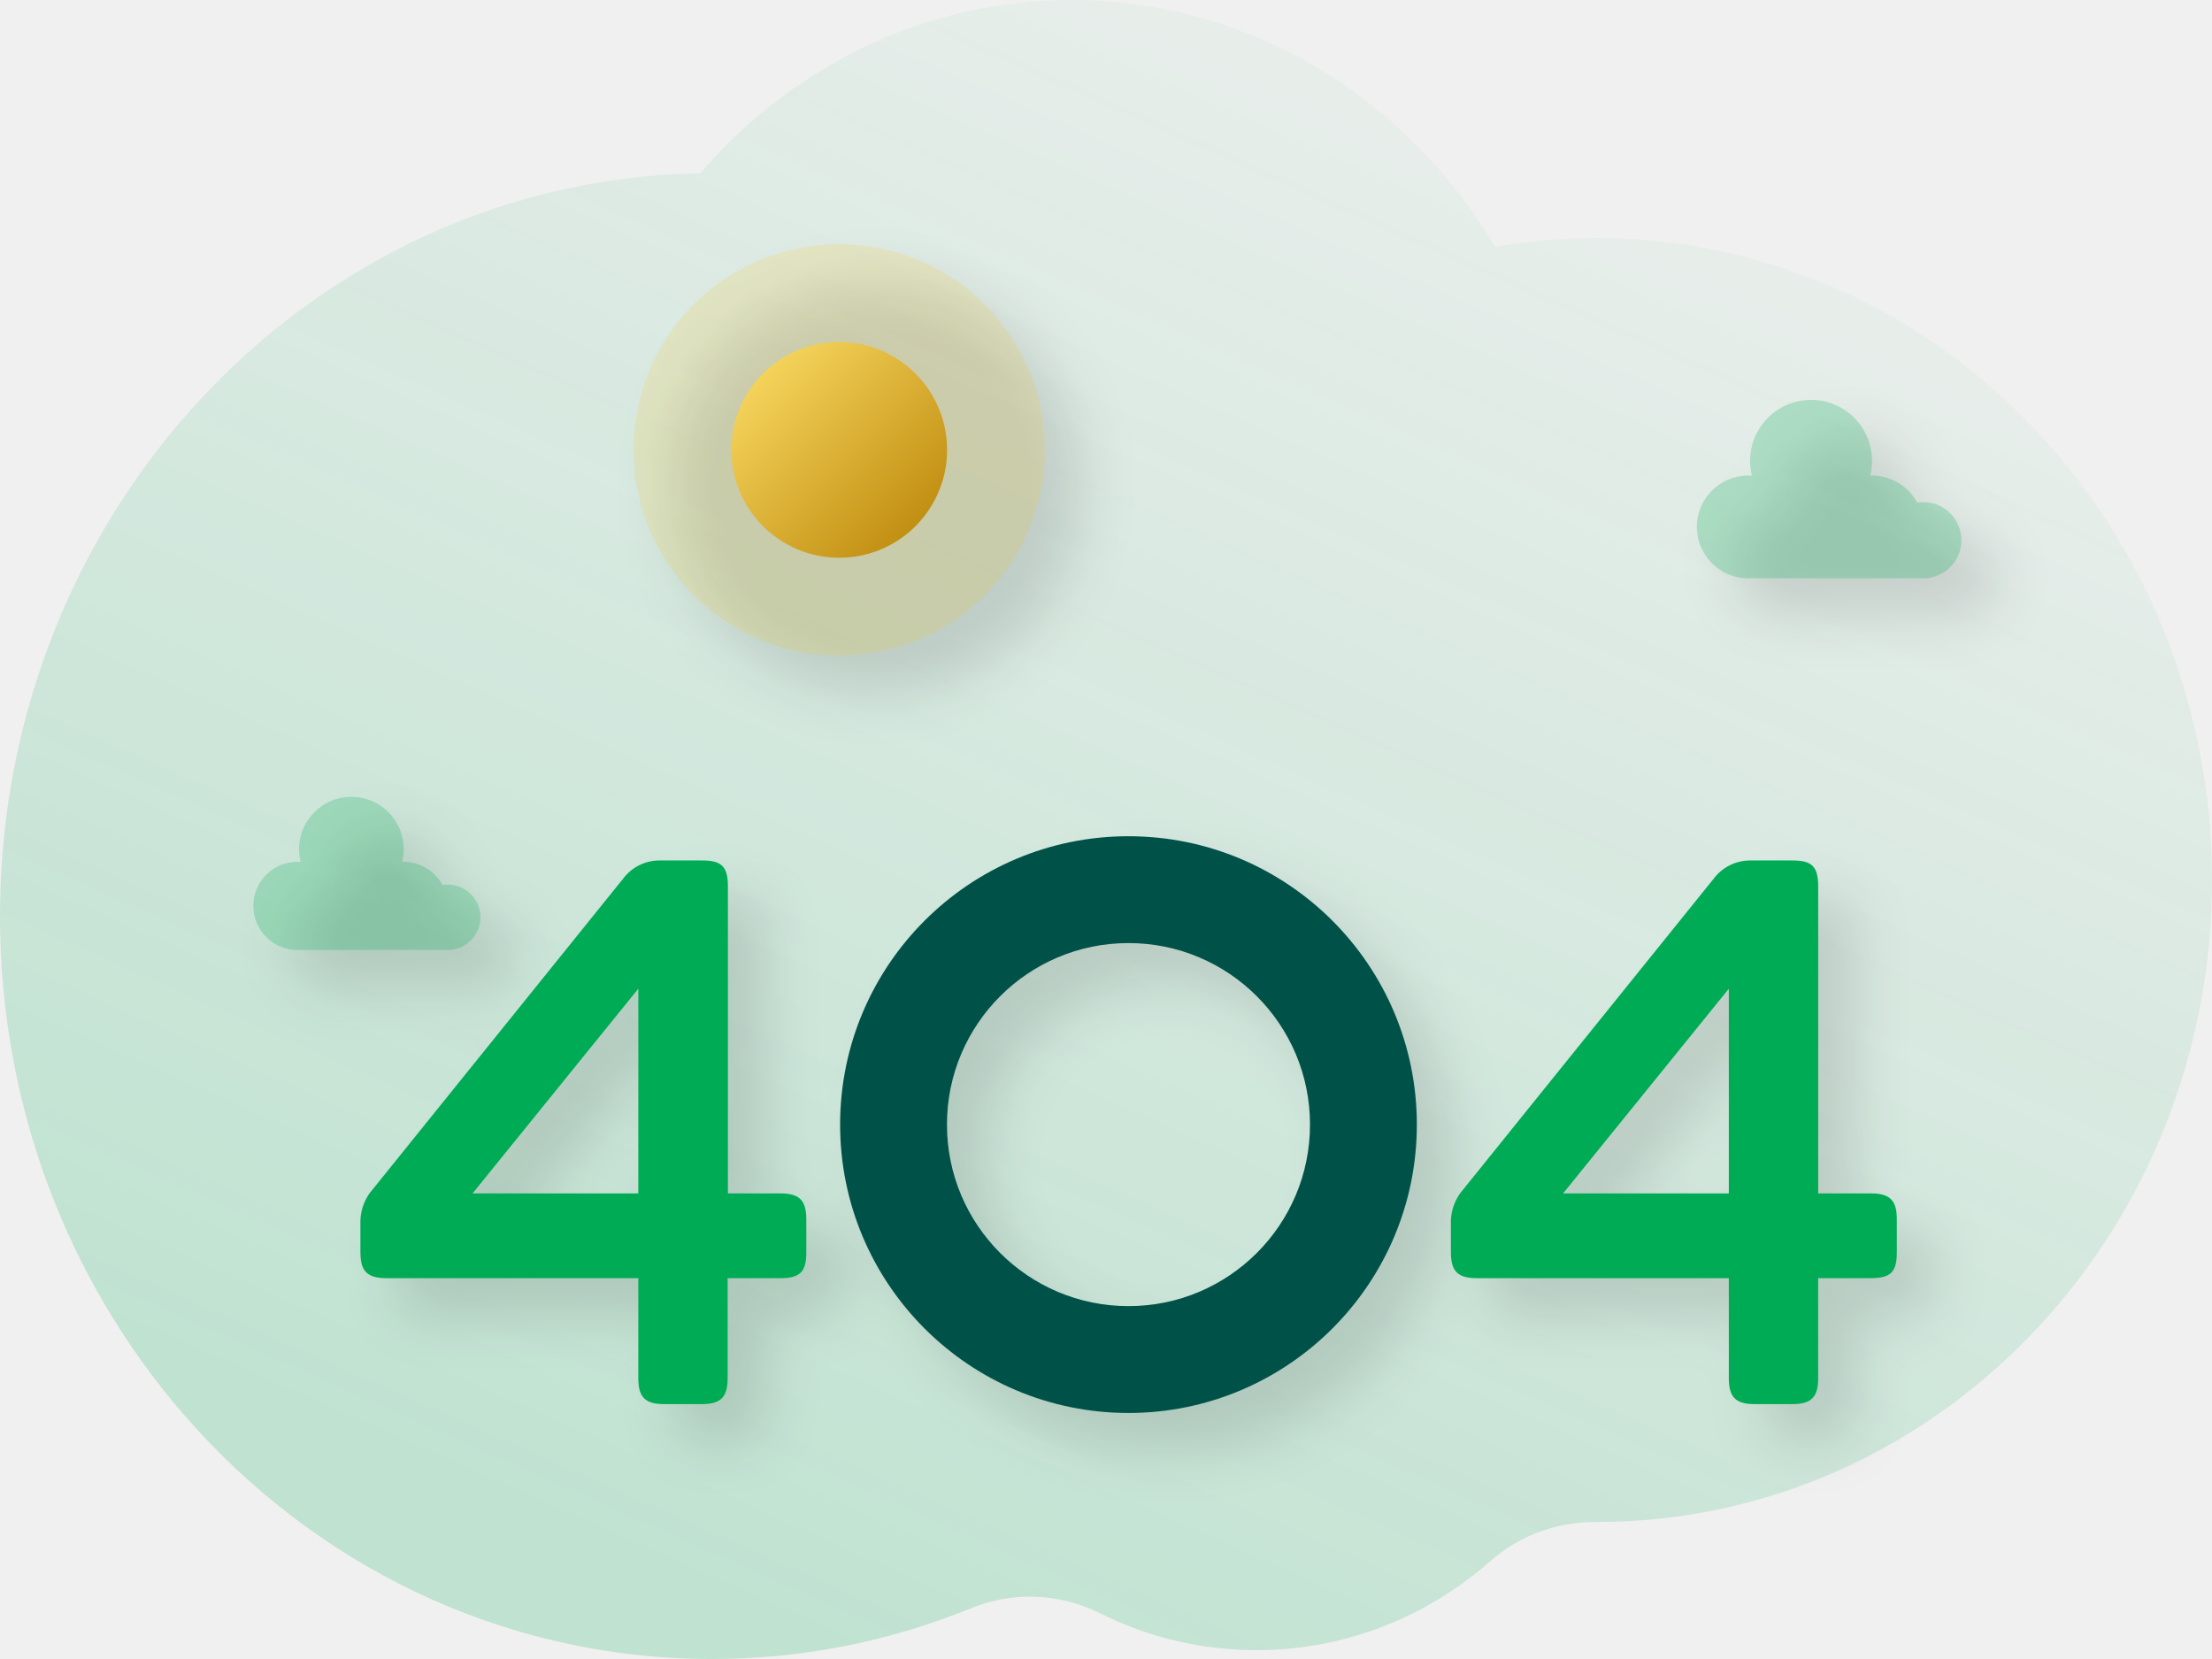
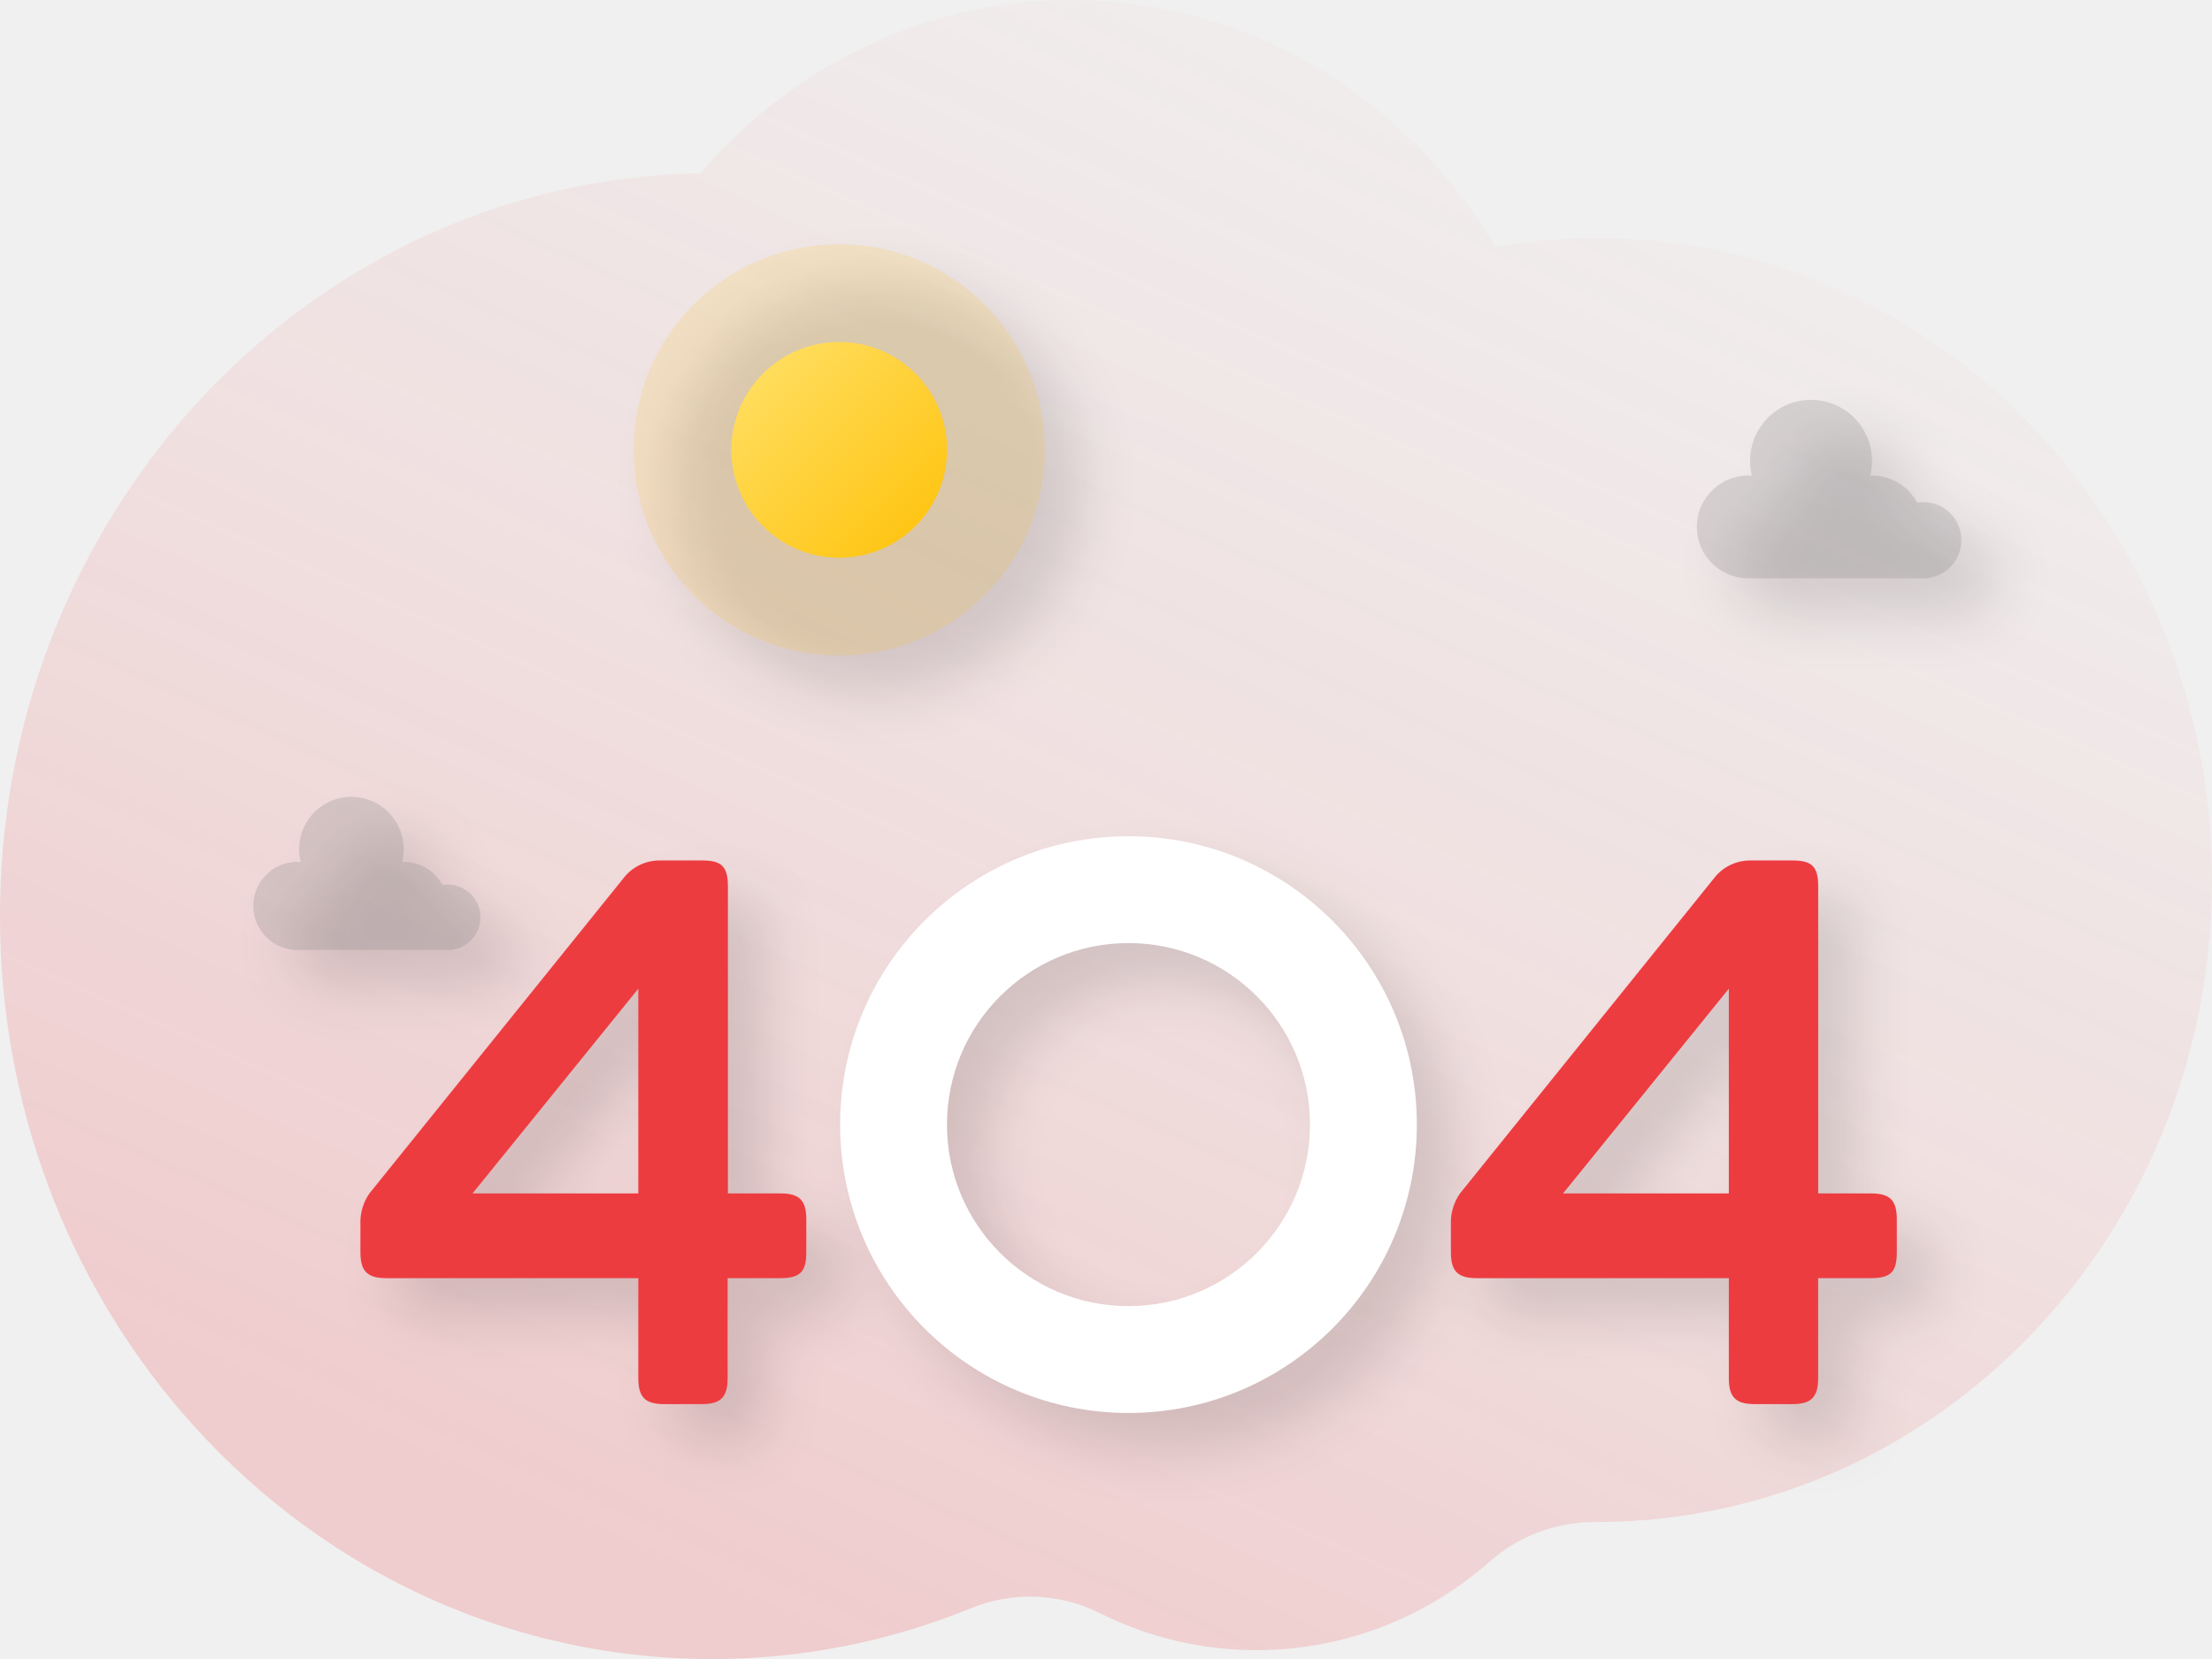
<svg xmlns="http://www.w3.org/2000/svg" width="480" height="360" fill="none">
  <path fill-rule="evenodd" clip-rule="evenodd" d="M0 198.781c0 41.457 14.945 79.235 39.539 107.785 28.214 32.765 69.128 53.365 114.734 53.434a148.458 148.458 0 0056.495-11.036c9.051-3.699 19.182-3.274 27.948 1.107a75.774 75.774 0 0033.957 8.011c5.023 0 9.942-.495 14.7-1.434 13.581-2.67 25.94-8.99 36.089-17.94 6.379-5.627 14.548-8.456 22.898-8.446h.142c27.589 0 53.215-8.732 74.492-23.696 19.021-13.36 34.554-31.696 44.904-53.225C474.92 234.581 480 213.388 480 190.958c0-76.931-59.774-139.305-133.498-139.305-7.516 0-14.88.663-22.063 1.899C305.418 21.42 271.355 0 232.498 0a103.647 103.647 0 00-45.879 10.661c-13.24 6.487-25.011 15.705-34.641 26.939-32.697.544-62.93 11.69-87.675 30.291C25.351 97.155 0 144.882 0 198.781z" fill="url(#prefix__paint0_linear)" opacity=".2" />
  <g filter="url(#prefix__filter0_d)">
    <circle opacity=".15" cx="182.109" cy="97.623" r="44.623" fill="#FFC107" />
    <circle cx="182.109" cy="97.623" r="23.406" fill="url(#prefix__paint1_linear)" />
-     <path fill-rule="evenodd" clip-rule="evenodd" d="M244.878 306.611c34.56 0 62.575-28.016 62.575-62.575 0-34.56-28.015-62.576-62.575-62.576-34.559 0-62.575 28.016-62.575 62.576 0 34.559 28.016 62.575 62.575 62.575zm0-23.186c21.754 0 39.389-17.635 39.389-39.389 0-21.755-17.635-39.39-39.389-39.39s-39.389 17.635-39.389 39.39c0 21.754 17.635 39.389 39.389 39.389z" fill="#005249" />
-     <path fill-rule="evenodd" clip-rule="evenodd" d="M174.965 264.592c0-4.133-1.492-5.625-5.637-5.625h-11.373v-66.611c0-4.476-1.492-5.637-5.638-5.637h-9.172a9.866 9.866 0 00-7.948 3.974l-55.03 68.274a11.006 11.006 0 00-1.957 6.787v5.968c0 4.145 1.492 5.637 5.625 5.637h54.676v21.707c0 4.133 1.492 5.625 5.625 5.625h8.12c4.146 0 5.638-1.492 5.638-5.625v-21.707h11.434c4.414 0 5.637-1.492 5.637-5.637v-7.13zm-72.42-5.625l35.966-44.415v44.415h-35.966zM411.607 264.592c0-4.133-1.492-5.625-5.638-5.625h-11.422v-66.611c0-4.476-1.492-5.637-5.637-5.637h-9.111a9.87 9.87 0 00-7.949 3.974l-55.03 68.274a11.011 11.011 0 00-1.981 6.787v5.968c0 4.145 1.492 5.637 5.626 5.637h54.687v21.707c0 4.133 1.492 5.625 5.626 5.625h8.12c4.145 0 5.637-1.492 5.637-5.625v-21.707h11.434c4.476 0 5.638-1.492 5.638-5.637v-7.13zm-72.42-5.625l35.965-44.415v44.415h-35.965z" fill="#00AB55" />
-     <path opacity=".24" d="M425.621 117.222a8.267 8.267 0 00-9.599-8.157 11.129 11.129 0 00-9.784-5.87h-.403a13.23 13.23 0 00-20.365-14.078 13.23 13.23 0 00-5.316 14.078h-.403a11.153 11.153 0 100 22.293h38.68v-.073a8.279 8.279 0 007.19-8.193zM104.258 199.045a7.093 7.093 0 00-7.093-7.092c-.381.007-.761.039-1.138.097a9.552 9.552 0 00-8.425-5.026h-.343a11.348 11.348 0 10-22.012 0h-.342a9.564 9.564 0 100 19.114h33.177v-.061a7.107 7.107 0 006.176-7.032z" fill="#00AB55" />
+     <path fill-rule="evenodd" clip-rule="evenodd" d="M244.878 306.611c34.56 0 62.575-28.016 62.575-62.575 0-34.56-28.015-62.576-62.575-62.576-34.559 0-62.575 28.016-62.575 62.576 0 34.559 28.016 62.575 62.575 62.575zm0-23.186c21.754 0 39.389-17.635 39.389-39.389 0-21.755-17.635-39.39-39.389-39.39s-39.389 17.635-39.389 39.39c0 21.754 17.635 39.389 39.389 39.389z" fill="#FFFFFF" />
+     <path fill-rule="evenodd" clip-rule="evenodd" d="M174.965 264.592c0-4.133-1.492-5.625-5.637-5.625h-11.373v-66.611c0-4.476-1.492-5.637-5.638-5.637h-9.172a9.866 9.866 0 00-7.948 3.974l-55.03 68.274a11.006 11.006 0 00-1.957 6.787v5.968c0 4.145 1.492 5.637 5.625 5.637h54.676v21.707c0 4.133 1.492 5.625 5.625 5.625h8.12c4.146 0 5.638-1.492 5.638-5.625v-21.707h11.434c4.414 0 5.637-1.492 5.637-5.637v-7.13zm-72.42-5.625l35.966-44.415v44.415h-35.966zM411.607 264.592c0-4.133-1.492-5.625-5.638-5.625h-11.422v-66.611c0-4.476-1.492-5.637-5.637-5.637h-9.111a9.87 9.87 0 00-7.949 3.974l-55.03 68.274a11.011 11.011 0 00-1.981 6.787v5.968c0 4.145 1.492 5.637 5.626 5.637h54.687v21.707c0 4.133 1.492 5.625 5.626 5.625h8.12c4.145 0 5.637-1.492 5.637-5.625v-21.707h11.434c4.476 0 5.638-1.492 5.638-5.637v-7.13zm-72.42-5.625l35.965-44.415v44.415h-35.965z" fill="#ed3c40" />
+     <path opacity=".24" d="M425.621 117.222a8.267 8.267 0 00-9.599-8.157 11.129 11.129 0 00-9.784-5.87h-.403a13.23 13.23 0 00-20.365-14.078 13.23 13.23 0 00-5.316 14.078h-.403a11.153 11.153 0 100 22.293h38.68v-.073a8.279 8.279 0 007.19-8.193zM104.258 199.045a7.093 7.093 0 00-7.093-7.092c-.381.007-.761.039-1.138.097a9.552 9.552 0 00-8.425-5.026h-.343a11.348 11.348 0 10-22.012 0h-.342a9.564 9.564 0 100 19.114h33.177v-.061a7.107 7.107 0 006.176-7.032z" fill="#7c7c7c" />
  </g>
  <defs>
    <linearGradient id="prefix__paint0_linear" x1="328.81" y1="424.032" x2="505.393" y2="26.048" gradientUnits="userSpaceOnUse">
-       <stop stop-color="#00AB55" />
-       <stop offset="1" stop-color="#00AB55" stop-opacity=".01" />
+       <stop stop-color="#ed3c40" />
+       <stop offset="1" stop-color="#f48a8d" stop-opacity=".01" />
    </linearGradient>
    <linearGradient id="prefix__paint1_linear" x1="135.297" y1="97.623" x2="182.109" y2="144.436" gradientUnits="userSpaceOnUse">
      <stop stop-color="#FFE16A" />
-       <stop offset="1" stop-color="#B78103" />
+       <stop offset="1" stop-color="#FFC107" />
    </linearGradient>
    <filter id="prefix__filter0_d" x="51" y="49" width="394.621" height="277.611" filterUnits="userSpaceOnUse" color-interpolation-filters="sRGB">
      <feFlood flood-opacity="0" result="BackgroundImageFix" />
      <feColorMatrix in="SourceAlpha" values="0 0 0 0 0 0 0 0 0 0 0 0 0 0 0 0 0 0 127 0" />
      <feOffset dx="8" dy="8" />
      <feGaussianBlur stdDeviation="6" />
      <feColorMatrix values="0 0 0 0 0 0 0 0 0 0 0 0 0 0 0 0 0 0 0.12 0" />
      <feBlend in2="BackgroundImageFix" result="effect1_dropShadow" />
      <feBlend in="SourceGraphic" in2="effect1_dropShadow" result="shape" />
    </filter>
  </defs>
</svg>
